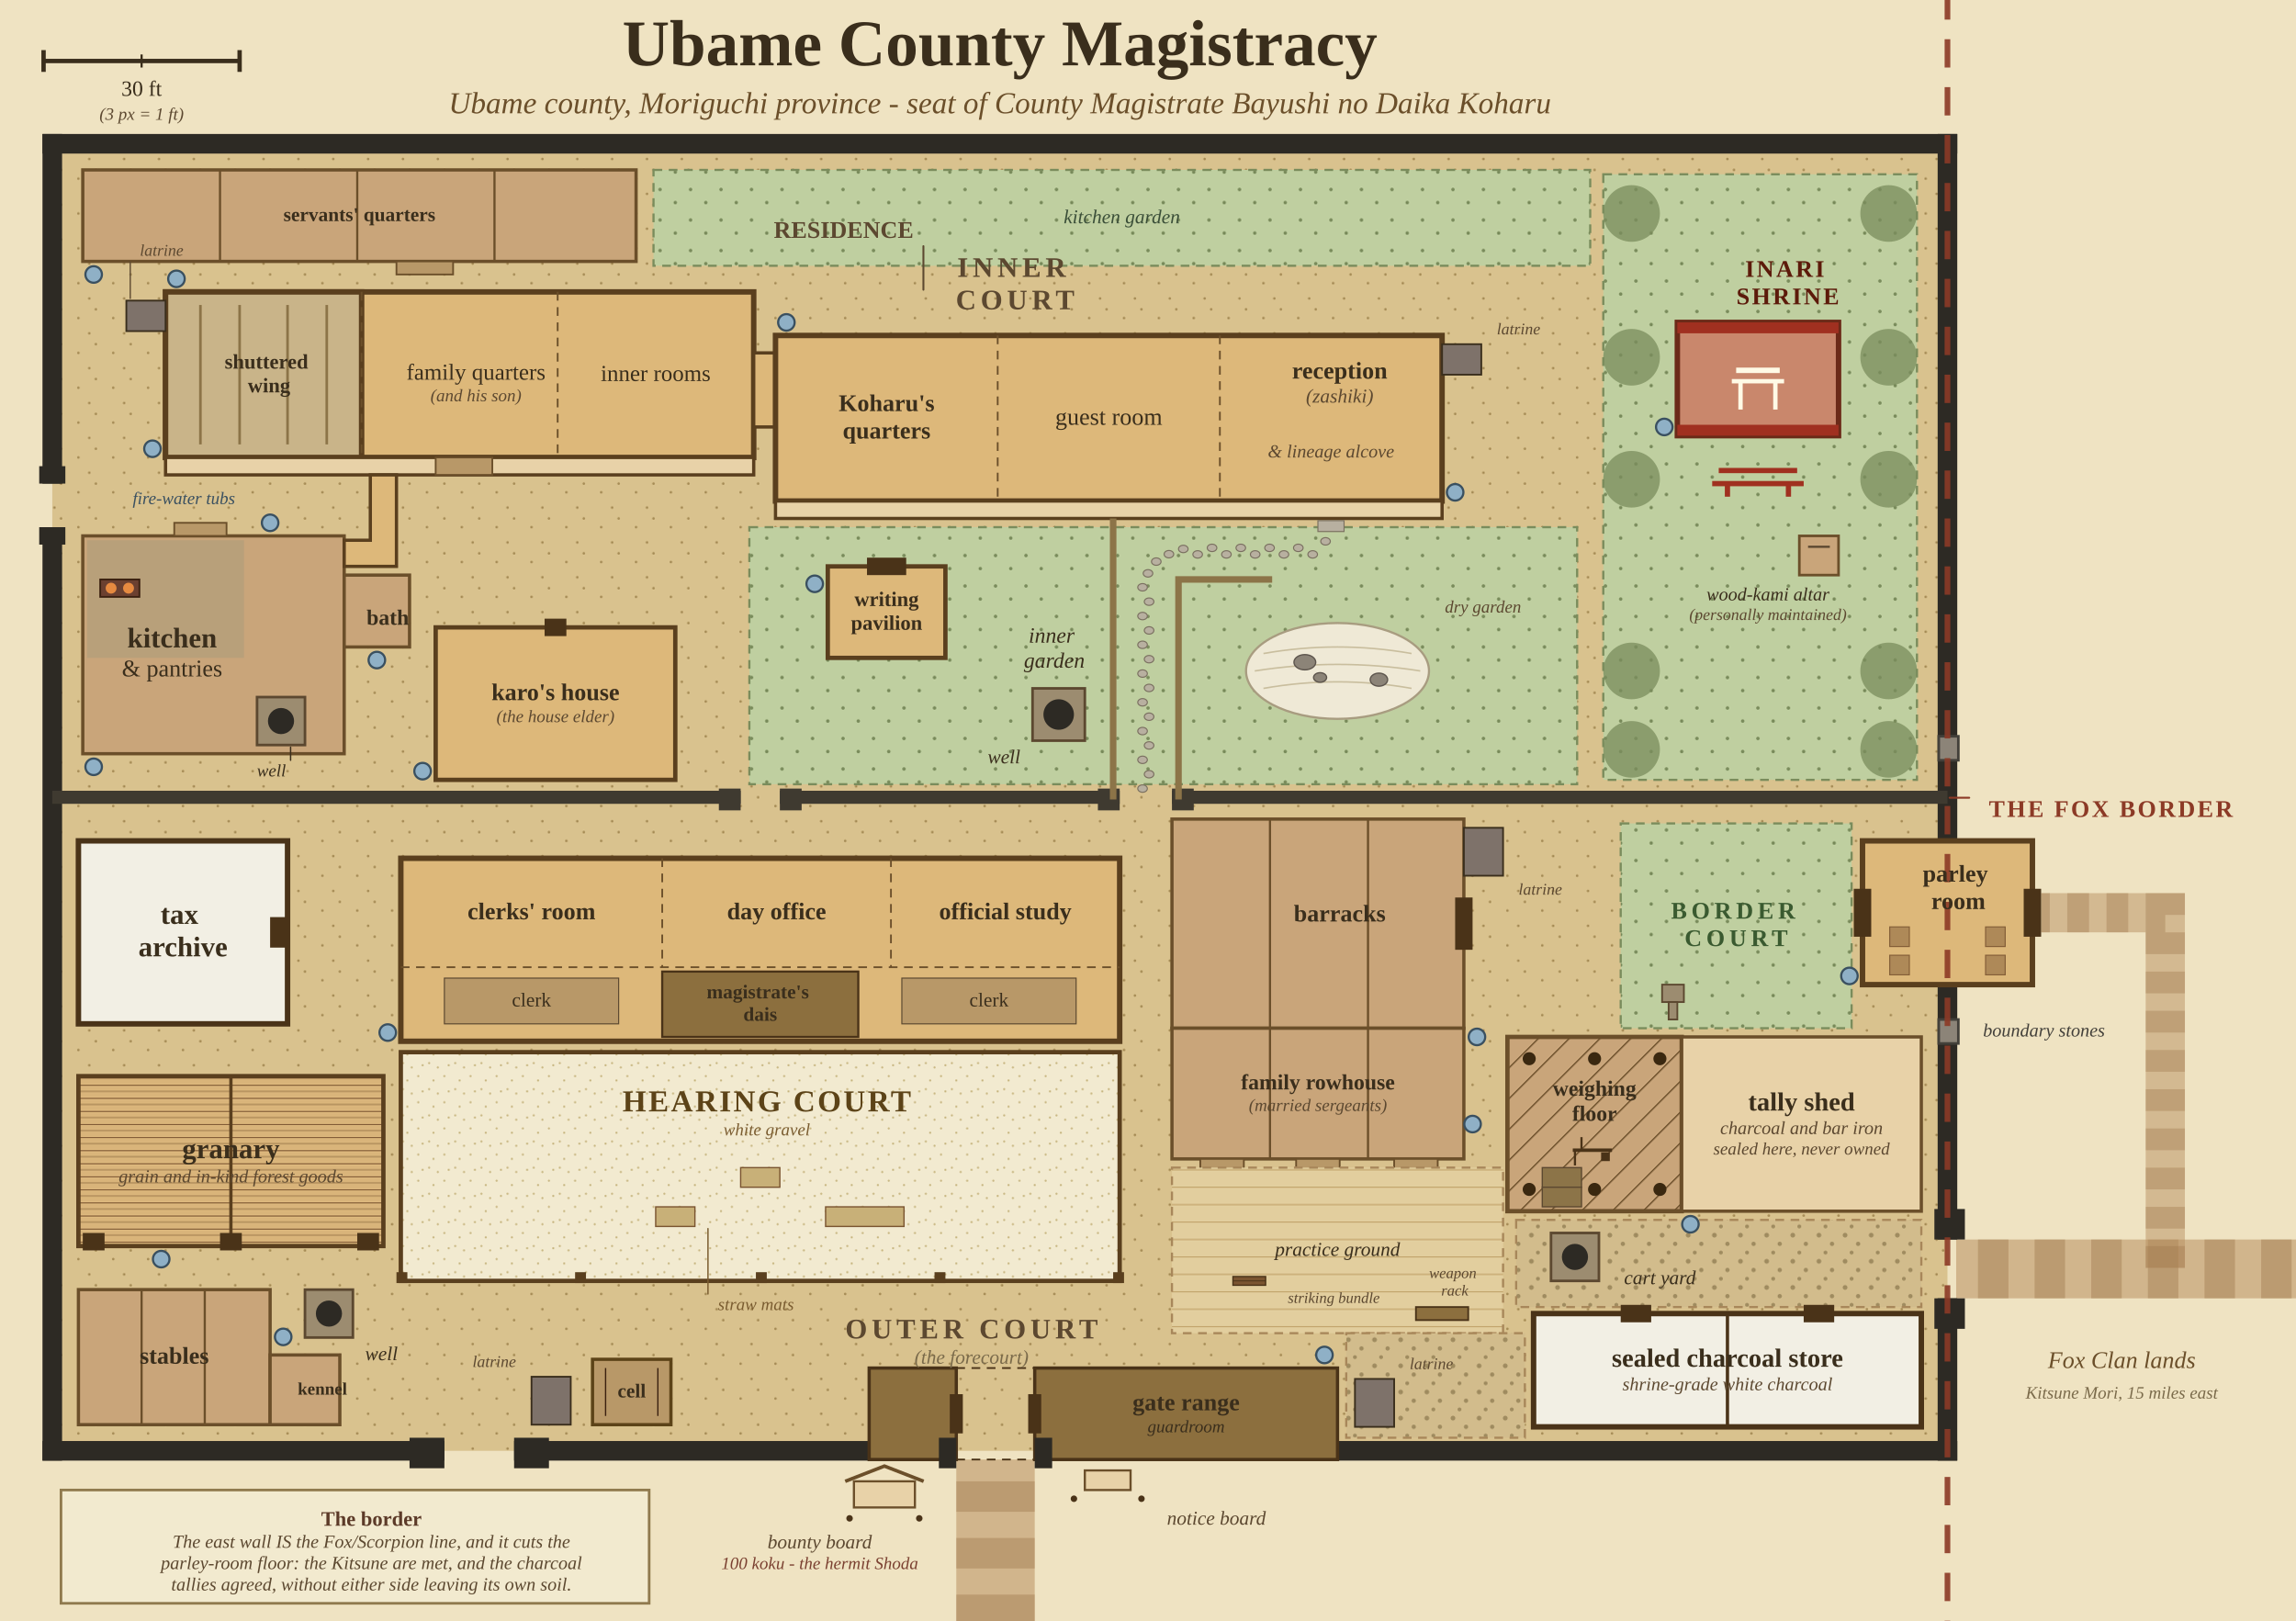
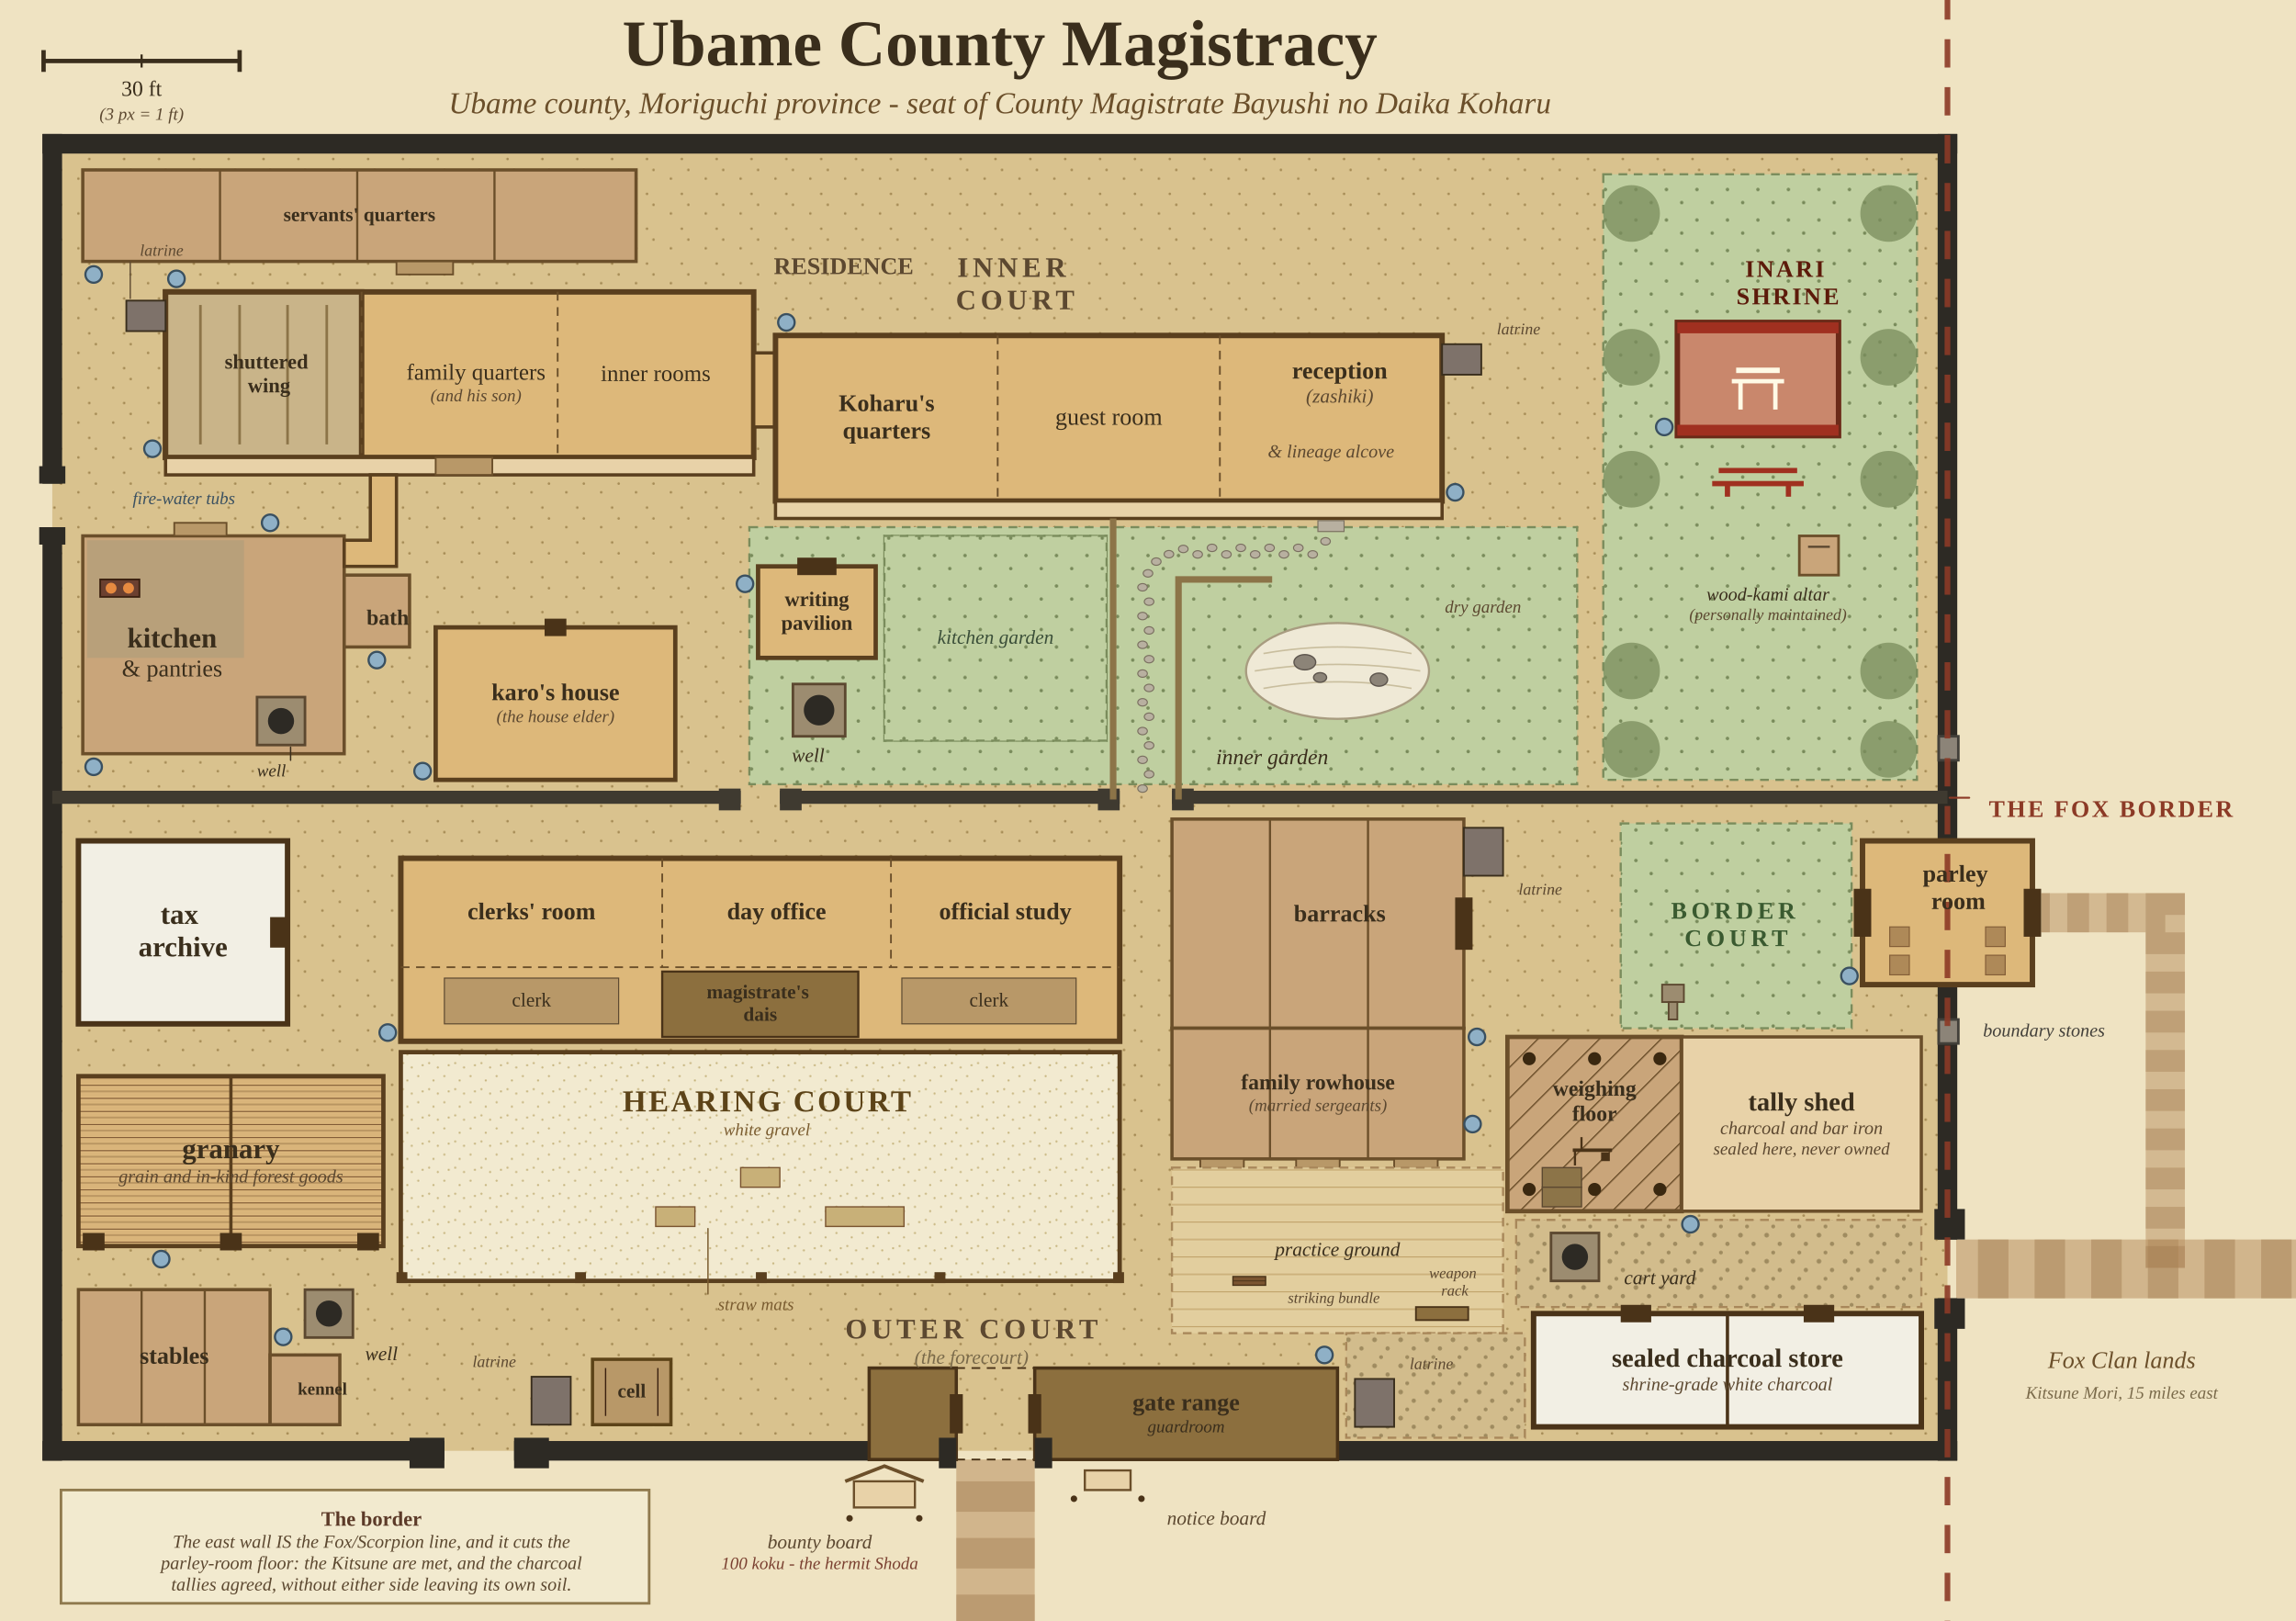
<svg xmlns="http://www.w3.org/2000/svg" viewBox="176 84 1054 744" font-family="Georgia, 'Times New Roman', serif">
  <defs>
    <pattern id="colonnade-hatch" patternUnits="userSpaceOnUse" width="10" height="10" patternTransform="rotate(45)">
      <rect width="10" height="10" fill="#C9A57A" />
      <line x1="0" y1="0" x2="0" y2="10" stroke="#6B4F2A" stroke-width="1.2" />
    </pattern>
    <pattern id="garden-stipple" patternUnits="userSpaceOnUse" width="14" height="14">
      <rect width="14" height="14" fill="#BFCFA0" />
      <circle cx="3" cy="3" r="0.8" fill="#7A8C5C" />
      <circle cx="10" cy="9" r="0.8" fill="#7A8C5C" />
    </pattern>
    <pattern id="court-earth" patternUnits="userSpaceOnUse" width="16" height="16">
      <rect width="16" height="16" fill="#D9C28E" />
      <circle cx="4" cy="6" r="0.6" fill="#A88E58" />
      <circle cx="12" cy="2" r="0.6" fill="#A88E58" />
      <circle cx="9" cy="13" r="0.6" fill="#A88E58" />
    </pattern>
    <pattern id="keiko-earth" patternUnits="userSpaceOnUse" width="16" height="16">
      <rect width="16" height="16" fill="#E2CE9E" />
      <line x1="0" y1="5" x2="16" y2="5" stroke="#C2A46C" stroke-width="0.5" />
      <line x1="0" y1="13" x2="16" y2="13" stroke="#C2A46C" stroke-width="0.5" />
    </pattern>
    <pattern id="oshirasu-sand" patternUnits="userSpaceOnUse" width="12" height="12">
      <rect width="12" height="12" fill="#F2EAD0" />
      <circle cx="3" cy="4" r="0.5" fill="#C9B884" />
      <circle cx="8" cy="2" r="0.5" fill="#C9B884" />
      <circle cx="10" cy="9" r="0.5" fill="#C9B884" />
      <circle cx="5" cy="10" r="0.5" fill="#C9B884" />
      <circle cx="1" cy="8" r="0.5" fill="#C9B884" />
    </pattern>
    <pattern id="granary-slats" patternUnits="userSpaceOnUse" width="14" height="6">
      <rect width="14" height="6" fill="#D9B47A" />
      <line x1="0" y1="0" x2="14" y2="0" stroke="#7A5430" stroke-width="0.8" />
      <line x1="0" y1="3" x2="14" y2="3" stroke="#A88454" stroke-width="0.5" />
    </pattern>
    <pattern id="cart-gravel" patternUnits="userSpaceOnUse" width="12" height="12">
      <rect width="12" height="12" fill="#D2BC8C" />
      <circle cx="3" cy="3" r="1.1" fill="#A08C60" />
      <circle cx="9" cy="7" r="1.0" fill="#A08C60" />
      <circle cx="6" cy="11" r="0.9" fill="#A08C60" />
    </pattern>
  </defs>
  <rect x="0" y="0" width="1300" height="900" fill="#EFE3C2" data-kind="-" />
  <g data-kind="road">
    <path d="M 633 830 L 633 754" stroke="#B89060" stroke-width="36" stroke-linecap="butt" opacity="0.55" />
    <path d="M 633 830 L 633 754" stroke="#9C7448" stroke-width="36" stroke-dasharray="14 12" fill="none" opacity="0.4" />
  </g>
  <g data-kind="road">
    <path d="M 1280 666.5 L 1074 666.5" stroke="#B89060" stroke-width="27" stroke-linecap="butt" opacity="0.55" />
    <path d="M 1280 666.5 L 1074 666.5" stroke="#9C7448" stroke-width="27" stroke-dasharray="14 12" fill="none" opacity="0.4" />
    <path d="M 1170 666 L 1170 503 L 1113 503" stroke="#B89060" stroke-width="18" fill="none" stroke-linecap="butt" opacity="0.5" />
    <path d="M 1170 666 L 1170 503 L 1113 503" stroke="#9C7448" stroke-width="18" stroke-dasharray="10 8" fill="none" opacity="0.35" />
  </g>
  <text x="635" y="114" text-anchor="middle" font-size="30" font-weight="bold" fill="#3A2E1C" data-kind="-">Ubame County Magistracy</text>
  <text x="635" y="136" text-anchor="middle" font-size="14" font-style="italic" fill="#6B4F2A" data-kind="-">Ubame county, Moriguchi province - seat of County Magistrate Bayushi no Daika Koharu</text>
  <g data-kind="-">
    <g stroke="#3A2E1C">
      <line x1="196" y1="112" x2="286" y2="112" stroke-width="2" />
      <line x1="196" y1="107" x2="196" y2="117" stroke-width="2" />
      <line x1="286" y1="107" x2="286" y2="117" stroke-width="2" />
      <line x1="241" y1="109" x2="241" y2="115" stroke-width="1" />
    </g>
    <text x="241" y="128" text-anchor="middle" font-size="10" fill="#3A2E1C">30 ft</text>
    <text x="241" y="139" text-anchor="middle" font-size="8" font-style="italic" fill="#5C4830">(3 px = 1 ft)</text>
  </g>
  <rect x="200" y="150" width="870" height="301" fill="url(#court-earth)" id="precinct" data-kind="inner court" />
  <rect x="200" y="450" width="870" height="300" fill="url(#court-earth)" id="precinct" data-kind="outer court" />
  <g stroke="#2D2A24" stroke-width="9" fill="none" stroke-linecap="square" data-kind="compound wall">
    <line x1="200" y1="150" x2="1070" y2="150" />
    <line x1="200" y1="150" x2="200" y2="301.5" />
    <line x1="200" y1="330.5" x2="200" y2="750" />
    <line x1="1070" y1="150" x2="1070" y2="465.5" />
    <line x1="1070" y1="540.5" x2="1070" y2="648.5" />
    <line x1="1070" y1="684.5" x2="1070" y2="750" />
    <line x1="200" y1="750" x2="375.5" y2="750" />
    <line x1="416.5" y1="750" x2="570.5" y2="750" />
    <line x1="794.5" y1="750" x2="1070" y2="750" />
  </g>
  <g fill="#2D2A24" data-kind="side gate">
    <rect x="364" y="744" width="16" height="14" />
    <rect x="412" y="744" width="16" height="14" />
    <rect x="194" y="298" width="12" height="8" />
    <rect x="194" y="326" width="12" height="8" />
    <rect x="1064" y="639" width="14" height="14" />
    <rect x="1064" y="680" width="14" height="14" />
  </g>
  <g stroke="#3F3A30" stroke-width="6" fill="none" data-kind="court divider">
    <line x1="200" y1="450" x2="516" y2="450" />
    <line x1="534" y1="450" x2="690" y2="450" />
    <line x1="714" y1="450" x2="1070" y2="450" />
  </g>
  <g fill="#3F3A30" data-kind="nakamon" data-part-of="court divider">
    <rect x="506" y="446" width="10" height="10" />
    <rect x="534" y="446" width="10" height="10" />
  </g>
  <g fill="#3F3A30" data-kind="nakamon" data-part-of="court divider">
    <rect x="680" y="446" width="10" height="10" />
    <rect x="714" y="446" width="10" height="10" />
  </g>
  <g data-kind="tax archive">
    <rect x="212" y="470" width="96" height="84" fill="#F2EFE4" stroke="#4A3318" stroke-width="2.5" />
    <rect x="300" y="505" width="8" height="14" fill="#4A3318" data-kind="door" />
    <text x="260.0" y="508.1" text-anchor="middle" font-size="13" font-weight="bold" fill="#3A2E1C">
      <tspan x="260.0" dy="0.0">tax</tspan>
      <tspan x="260.0" dy="14.9">archive</tspan>
    </text>
  </g>
  <g data-kind="granary">
    <rect x="212" y="578" width="140" height="78" fill="url(#granary-slats)" stroke="#5A3F1E" stroke-width="2" />
    <line x1="282" y1="578" x2="282" y2="656" stroke="#5A3F1E" stroke-width="1.5" />
    <g data-kind="granary stilts">
      <rect x="214" y="650" width="10" height="8" fill="#4A3318" />
      <rect x="277" y="650" width="10" height="8" fill="#4A3318" />
      <rect x="340" y="650" width="10" height="8" fill="#4A3318" />
    </g>
    <text x="282.0" y="615.7" text-anchor="middle" font-size="13" font-weight="bold" fill="#3A2E1C">granary</text>
    <text x="282.0" y="626.8" text-anchor="middle" font-size="8.5" font-style="italic" fill="#5C4830">grain and in-kind forest goods</text>
  </g>
  <g data-kind="stables">
    <rect x="212" y="676" width="88" height="62" fill="#C9A57A" stroke="#6B4F2A" stroke-width="1.5" />
    <line x1="241" y1="676" x2="241" y2="738" stroke="#6B4F2A" stroke-width="1" />
    <line x1="270" y1="676" x2="270" y2="738" stroke="#6B4F2A" stroke-width="1" />
    <text x="256.0" y="710.0" text-anchor="middle" font-size="11" font-weight="bold" fill="#3A2E1C">stables</text>
  </g>
  <g data-kind="kennel">
    <rect x="300" y="706" width="32" height="32" fill="#C9A57A" stroke="#6B4F2A" stroke-width="1.5" />
    <text x="324.0" y="724.2" text-anchor="middle" font-size="8" font-weight="bold" fill="#3A2E1C">kennel</text>
  </g>
  <g data-kind="latrine">
    <rect x="420" y="716" width="18" height="22" fill="#7E726A" stroke="#3A2E1C" stroke-width="0.8" />
    <text x="402.9" y="711.5" text-anchor="middle" font-size="7.5" font-style="italic" fill="#5C4830">latrine</text>
  </g>
  <g data-kind="well">
    <rect x="316" y="676" width="22" height="22" fill="#9C8C70" stroke="#5C4830" stroke-width="1.2" />
    <circle cx="327" cy="687" r="6" fill="#2D2A24" />
    <text x="351.1" y="708.4" text-anchor="middle" font-size="9" font-style="italic" fill="#3A2E1C">well</text>
  </g>
  <g data-kind="office hall">
    <rect x="360" y="478" width="330" height="84" fill="#DDB87A" />
    <rect x="360" y="478" width="120" height="50" fill="#DDB87A" data-kind="clerks' room" />
    <rect x="480" y="478" width="105" height="50" fill="#DDB87A" data-kind="day office" />
    <rect x="585" y="478" width="105" height="50" fill="#DDB87A" data-kind="official study" />
    <rect x="360" y="478" width="330" height="84" fill="none" stroke="#5A3F1E" stroke-width="2.5" />
    <line x1="360" y1="528" x2="690" y2="528" stroke="#6B4F2A" stroke-width="0.8" stroke-dasharray="4 3" />
    <line x1="480" y1="478" x2="480" y2="528" stroke="#6B4F2A" stroke-width="0.8" stroke-dasharray="4 3" />
    <line x1="585" y1="478" x2="585" y2="528" stroke="#6B4F2A" stroke-width="0.8" stroke-dasharray="4 3" />
    <text x="420.0" y="506.0" text-anchor="middle" font-size="11" font-weight="bold" fill="#3A2E1C" data-kind="clerks' room">clerks' room</text>
    <text x="532.5" y="506.0" text-anchor="middle" font-size="11" font-weight="bold" fill="#3A2E1C" data-kind="day office">day office</text>
    <text x="637.5" y="506.0" text-anchor="middle" font-size="11" font-weight="bold" fill="#3A2E1C" data-kind="official study">official study</text>
    <rect x="480" y="530" width="90" height="30" fill="#8C6F3E" stroke="#4A3318" stroke-width="1" data-kind="magistrate's dais" />
    <text x="525.0" y="542.3" text-anchor="middle" font-size="9" font-weight="bold" fill="#3A2E1C" data-kind="magistrate's dais">
      <tspan x="525.0" dy="0.0">magistrate's</tspan>
      <tspan x="525.0" dy="10.3">dais</tspan>
    </text>
    <g data-kind="clerks' seats">
      <rect x="380" y="533" width="80" height="21" fill="#B89868" stroke="#5C4830" stroke-width="0.5" />
      <text x="420.0" y="546.0" text-anchor="middle" font-size="9" fill="#3A2E1C">clerk</text>
      <rect x="590" y="533" width="80" height="21" fill="#B89868" stroke="#5C4830" stroke-width="0.5" />
      <text x="630.0" y="546.0" text-anchor="middle" font-size="9" fill="#3A2E1C">clerk</text>
    </g>
  </g>
  <g data-kind="hearing court">
    <rect x="360" y="567" width="330" height="105" fill="url(#oshirasu-sand)" stroke="#5A3F1E" stroke-width="2" />
    <g fill="#5A3F1E">
      <rect x="358" y="668" width="5" height="5" />
      <rect x="440" y="668" width="5" height="5" />
      <rect x="523" y="668" width="5" height="5" />
      <rect x="605" y="668" width="5" height="5" />
      <rect x="687" y="668" width="5" height="5" />
    </g>
    <text x="528.0" y="594.2" text-anchor="middle" font-size="14" font-weight="bold" letter-spacing="1" fill="#5C4318">HEARING COURT</text>
    <text x="528.0" y="605.2" text-anchor="middle" font-size="8" font-style="italic" fill="#7A5C30">white gravel</text>
    <g data-kind="kneeling positions">
      <g fill="#C8B078" stroke="#7A5430" stroke-width="0.6">
        <rect x="516" y="620" width="18" height="9" />
        <rect x="477" y="638" width="18" height="9" />
        <rect x="555" y="638" width="36" height="9" />
      </g>
      <text x="523.0" y="685.4" text-anchor="middle" font-size="8" font-style="italic" fill="#7A5C30">straw mats</text>
      <line x1="501.0" y1="678.0" x2="501.0" y2="648.0" stroke="#7A5C30" stroke-width="0.64" stroke-linecap="round" data-leader="1" />
    </g>
  </g>
  <g data-kind="cell">
    <rect x="448" y="708" width="36" height="30" fill="#B89868" stroke="#5C4318" stroke-width="1.5" />
    <line x1="454" y1="712" x2="454" y2="734" stroke="#3A2010" stroke-width="0.6" />
    <line x1="478" y1="712" x2="478" y2="734" stroke="#3A2010" stroke-width="0.6" />
    <text x="466.0" y="725.5" text-anchor="middle" font-size="9" font-weight="bold" fill="#3A2E1C">cell</text>
  </g>
  <g data-kind="gatehouse">
    <rect x="575" y="712" width="40" height="42" fill="#8C6F3E" stroke="#4A3318" stroke-width="1.5" />
    <rect x="651" y="712" width="139" height="42" fill="#8C6F3E" stroke="#4A3318" stroke-width="1.5" />
    <line x1="615" y1="712" x2="651" y2="712" stroke="#4A3318" stroke-width="0.8" stroke-dasharray="4 3" />
    <line x1="615" y1="754" x2="651" y2="754" stroke="#4A3318" stroke-width="0.8" stroke-dasharray="4 3" />
    <rect x="648" y="724" width="6" height="18" fill="#4A3318" data-kind="door" />
    <rect x="612" y="724" width="6" height="18" fill="#4A3318" data-kind="door" />
    <text x="720.5" y="731.4" text-anchor="middle" font-size="11" font-weight="bold" fill="#3A2E1C">gate range</text>
    <text x="720.5" y="741.5" text-anchor="middle" font-size="8" font-style="italic" fill="#3A2E1C">guardroom</text>
  </g>
  <g fill="#2D2A24" data-kind="main gate">
    <rect x="607" y="744" width="8" height="14" />
    <rect x="651" y="744" width="8" height="14" />
  </g>
  <g data-kind="barracks">
    <rect x="714" y="460" width="134" height="96" fill="#C9A57A" stroke="#6B4F2A" stroke-width="1.5" />
    <line x1="759" y1="460" x2="759" y2="556" stroke="#6B4F2A" stroke-width="1" />
    <line x1="804" y1="460" x2="804" y2="556" stroke="#6B4F2A" stroke-width="1" />
    <rect x="844" y="496" width="8" height="24" fill="#4A3318" data-kind="door" />
    <text x="791.0" y="507.0" text-anchor="middle" font-size="11" font-weight="bold" fill="#3A2E1C">barracks</text>
  </g>
  <g data-kind="retainers' quarters">
    <rect x="714" y="556" width="134" height="60" fill="#C9A57A" stroke="#6B4F2A" stroke-width="1.5" />
    <line x1="759" y1="556" x2="759" y2="616" stroke="#6B4F2A" stroke-width="1" />
    <line x1="804" y1="556" x2="804" y2="616" stroke="#6B4F2A" stroke-width="1" />
    <rect x="727" y="616" width="20" height="6" fill="#B89868" stroke="#6B4F2A" stroke-width="0.8" data-kind="door" />
    <rect x="771" y="616" width="20" height="6" fill="#B89868" stroke="#6B4F2A" stroke-width="0.8" data-kind="door" />
    <rect x="816" y="616" width="20" height="6" fill="#B89868" stroke="#6B4F2A" stroke-width="0.8" data-kind="door" />
    <text x="781.0" y="584.1" text-anchor="middle" font-size="10" font-weight="bold" fill="#3A2E1C">family rowhouse</text>
    <text x="781.0" y="594.0" text-anchor="middle" font-size="8" font-style="italic" fill="#5C4830">(married sergeants)</text>
  </g>
  <g data-kind="latrine">
    <rect x="848" y="464" width="18" height="22" fill="#7E726A" stroke="#3A2E1C" stroke-width="0.8" />
    <text x="883.1" y="494.7" text-anchor="middle" font-size="7.5" font-style="italic" fill="#5C4830">latrine</text>
  </g>
  <g data-kind="practice ground">
    <rect x="714" y="620" width="152" height="76" fill="url(#keiko-earth)" stroke="#A8875A" stroke-width="1" stroke-dasharray="4 3" />
    <text x="790.0" y="660.5" text-anchor="middle" font-size="9" font-style="italic" fill="#3A2E1C">practice ground</text>
    <g data-kind="striking posts">
      <rect x="742" y="670" width="15" height="4" fill="#7A5430" stroke="#4A3318" stroke-width="0.6" />
      <line x1="742" y1="672" x2="757" y2="672" stroke="#4A3318" stroke-width="0.4" />
      <text x="788.3" y="682.1" text-anchor="middle" font-size="7" font-style="italic" fill="#5C4830">striking bundle</text>
    </g>
    <g data-kind="weapon rack">
      <rect x="826" y="684" width="24" height="6" fill="#8C6F3E" stroke="#4A3318" stroke-width="0.8" />
      <text x="843.8" y="670.7" text-anchor="middle" font-size="7" font-style="italic" fill="#5C4830">
        <tspan x="843.8" dy="0.0">weapon</tspan>
        <tspan x="843.8" dy="8.0">rack</tspan>
      </text>
    </g>
  </g>
  <g data-kind="border court">
    <rect x="920" y="462" width="106" height="94" fill="url(#garden-stipple)" stroke="#7A8C5C" stroke-width="1" stroke-dasharray="4 3" />
    <g transform="translate(944, 540)" data-kind="stone lantern">
      <rect x="-5" y="-4" width="10" height="8" fill="#9C8C70" stroke="#5C4830" stroke-width="0.8" />
      <rect x="-2" y="4" width="4" height="8" fill="#9C8C70" stroke="#5C4830" stroke-width="0.8" />
    </g>
  </g>
  <g data-kind="weighing floor">
    <rect x="868" y="560" width="80" height="80" fill="url(#colonnade-hatch)" stroke="#6B4F2A" stroke-width="2" />
    <circle cx="878" cy="570" r="3" fill="#3A2810" />
    <circle cx="938" cy="570" r="3" fill="#3A2810" />
    <circle cx="878" cy="630" r="3" fill="#3A2810" />
    <circle cx="938" cy="630" r="3" fill="#3A2810" />
    <circle cx="908" cy="570" r="3" fill="#3A2810" />
    <circle cx="908" cy="630" r="3" fill="#3A2810" />
    <g data-kind="steelyard">
      <line x1="898" y1="612" x2="916" y2="612" stroke="#4A3318" stroke-width="1.6" />
      <line x1="902" y1="606" x2="902" y2="612" stroke="#4A3318" stroke-width="1" />
      <line x1="899" y1="612" x2="899" y2="619" stroke="#4A3318" stroke-width="1" />
      <rect x="911" y="613" width="4" height="4" fill="#4A3318" />
    </g>
    <g data-kind="charcoal bales">
      <rect x="884" y="620" width="18" height="9" fill="#8C7448" stroke="#5C4830" stroke-width="0.6" />
      <rect x="884" y="629" width="18" height="9" fill="#8C7448" stroke="#5C4830" stroke-width="0.6" />
    </g>
    <text x="908.0" y="587.0" text-anchor="middle" font-size="10" font-weight="bold" fill="#3A2E1C">weighing</text>
    <text x="908.0" y="598.5" text-anchor="middle" font-size="10" font-weight="bold" fill="#3A2E1C">floor</text>
  </g>
  <g data-kind="tally office">
    <rect x="948" y="560" width="110" height="80" fill="#E8D2A8" stroke="#6B4F2A" stroke-width="1.5" />
    <text x="1003.0" y="593.8" text-anchor="middle" font-size="12" font-weight="bold" fill="#3A2E1C">tally shed</text>
    <text x="1003.0" y="604.6" text-anchor="middle" font-size="8.5" font-style="italic" fill="#5C4830">charcoal and bar iron</text>
    <text x="1003.0" y="614.0" text-anchor="middle" font-size="8" font-style="italic" fill="#5C4830">sealed here, never owned</text>
  </g>
  <g data-kind="cart yard">
    <rect x="872" y="644" width="186" height="40" fill="url(#cart-gravel)" stroke="#A8875A" stroke-width="1" stroke-dasharray="4 3" />
    <rect x="794" y="696" width="82" height="48" fill="url(#cart-gravel)" stroke="#A8875A" stroke-width="1" stroke-dasharray="4 3" />
    <text x="938.0" y="673.5" text-anchor="middle" font-size="9" font-style="italic" fill="#3A2E1C">cart yard</text>
  </g>
  <g data-kind="latrine">
    <rect x="798" y="717" width="18" height="22" fill="#7E726A" stroke="#3A2E1C" stroke-width="0.8" />
    <text x="833.1" y="712.5" text-anchor="middle" font-size="7.5" font-style="italic" fill="#5C4830">latrine</text>
  </g>
  <g data-kind="well">
    <rect x="888" y="650" width="22" height="22" fill="#9C8C70" stroke="#5C4830" stroke-width="1.2" />
    <circle cx="899" cy="661" r="6" fill="#2D2A24" />
  </g>
  <g data-kind="charcoal store">
    <rect x="880" y="687" width="178" height="52" fill="#F2EFE4" stroke="#4A3318" stroke-width="2.5" />
    <line x1="969" y1="687" x2="969" y2="739" stroke="#4A3318" stroke-width="1.5" />
    <rect x="920" y="683" width="14" height="8" fill="#4A3318" data-kind="door" />
    <rect x="1004" y="683" width="14" height="8" fill="#4A3318" data-kind="door" />
    <text x="969.0" y="711.4" text-anchor="middle" font-size="12" font-weight="bold" fill="#3A2E1C">sealed charcoal store</text>
    <text x="969.0" y="722.2" text-anchor="middle" font-size="8.5" font-style="italic" fill="#5C4830">shrine-grade white charcoal</text>
  </g>
  <g data-kind="servants' quarters">
    <rect x="214" y="162" width="254" height="42" fill="#C9A57A" stroke="#6B4F2A" stroke-width="1.5" />
    <line x1="277" y1="162" x2="277" y2="204" stroke="#6B4F2A" stroke-width="1" />
    <line x1="340" y1="162" x2="340" y2="204" stroke="#6B4F2A" stroke-width="1" />
    <line x1="403" y1="162" x2="403" y2="204" stroke="#6B4F2A" stroke-width="1" />
    <rect x="358" y="204" width="26" height="6" fill="#B89868" stroke="#6B4F2A" stroke-width="0.8" data-kind="door" />
    <text x="341.0" y="185.5" text-anchor="middle" font-size="9" font-weight="bold" fill="#3A2E1C">servants' quarters</text>
  </g>
-   <g data-kind="vegetable garden">
-     <rect x="476" y="162" width="430" height="44" fill="url(#garden-stipple)" stroke="#7A8C5C" stroke-width="1" stroke-dasharray="4 3" />
-     <text x="691.0" y="186.5" text-anchor="middle" font-size="9" font-style="italic" fill="#3A4E38">kitchen garden</text>
-   </g>
  <rect x="912" y="164" width="144" height="278" fill="url(#garden-stipple)" stroke="#7A8C5C" stroke-width="1" stroke-dasharray="4 3" data-kind="shrine grove" />
  <g fill="#7A8C5C" opacity="0.75" data-kind="shrine grove">
    <circle cx="925" cy="182" r="13" />
    <circle cx="1043" cy="182" r="13" />
    <circle cx="925" cy="248" r="13" />
    <circle cx="1043" cy="248" r="13" />
    <circle cx="925" cy="304" r="13" />
    <circle cx="1043" cy="304" r="13" />
    <circle cx="925" cy="392" r="13" />
    <circle cx="1043" cy="392" r="13" />
    <circle cx="925" cy="428" r="13" />
    <circle cx="1043" cy="428" r="13" />
  </g>
  <g data-kind="compound shrine">
    <rect x="946" y="232" width="74" height="52" fill="#C9876C" stroke="#6B2A18" stroke-width="2.5" />
    <rect x="946" y="232" width="74" height="5" fill="#A03020" />
    <rect x="946" y="279" width="74" height="5" fill="#A03020" />
    <g transform="translate(983, 254)">
      <line x1="-10" y1="0" x2="10" y2="0" stroke="#FFFAE6" stroke-width="2.5" />
      <line x1="-12" y1="5" x2="12" y2="5" stroke="#FFFAE6" stroke-width="2" />
      <line x1="-8" y1="5" x2="-8" y2="18" stroke="#FFFAE6" stroke-width="2" />
      <line x1="8" y1="5" x2="8" y2="18" stroke="#FFFAE6" stroke-width="2" />
    </g>
  </g>
  <text x="996.7" y="211.1" text-anchor="middle" font-size="11" font-weight="bold" letter-spacing="1" fill="#5C1A0A" data-kind="compound shrine">
    <tspan x="996.7" dy="0.0">INARI</tspan>
    <tspan x="996.7" dy="12.6">SHRINE</tspan>
  </text>
  <g stroke="#A03020" stroke-width="2.4" fill="none" data-kind="torii" data-part-of="compound shrine">
    <line x1="965" y1="300" x2="1001" y2="300" />
    <line x1="962" y1="306" x2="1004" y2="306" />
    <line x1="969" y1="306" x2="969" y2="312" />
    <line x1="997" y1="306" x2="997" y2="312" />
  </g>
  <g data-kind="wood-kami altar">
    <rect x="1002" y="330" width="18" height="18" fill="#C9A57A" stroke="#6B4F2A" stroke-width="1.2" />
    <line x1="1006" y1="335" x2="1016" y2="335" stroke="#5C4830" stroke-width="1" />
    <text x="987.6" y="359.6" text-anchor="middle" font-size="8.5" font-style="italic" fill="#3A2E1C">wood-kami altar</text>
    <text x="987.6" y="368.6" text-anchor="middle" font-size="7.5" font-style="italic" fill="#5C4830">(personally maintained)</text>
  </g>
  <g data-kind="residence">
    <rect x="252" y="218" width="270" height="76" fill="#DDB87A" />
    <rect x="342" y="218" width="90" height="76" fill="#DDB87A" data-kind="family quarters" />
    <rect x="432" y="218" width="90" height="76" fill="#DDB87A" data-kind="inner rooms" />
    <rect x="252" y="218" width="270" height="76" fill="none" stroke="#5A3F1E" stroke-width="2.5" />
    <rect x="252" y="218" width="90" height="76" fill="#C9B489" stroke="#5A3F1E" stroke-width="2.5" data-kind="shuttered wing" />
    <rect x="252" y="294" width="270" height="8" fill="#E8D2A8" stroke="#5A3F1E" stroke-width="1.5" data-kind="engawa" />
    <line x1="342" y1="218" x2="342" y2="294" stroke="#6B4F2A" stroke-width="0.8" stroke-dasharray="4 3" />
    <line x1="432" y1="218" x2="432" y2="294" stroke="#6B4F2A" stroke-width="0.8" stroke-dasharray="4 3" />
    <g data-kind="shuttered wing">
      <g stroke="#8C7448" stroke-width="1.2" data-texture="1">
        <line x1="268" y1="224" x2="268" y2="288" />
        <line x1="286" y1="224" x2="286" y2="288" />
        <line x1="308" y1="224" x2="308" y2="288" />
        <line x1="326" y1="224" x2="326" y2="288" />
      </g>
    </g>
    <rect x="376" y="294" width="26" height="8" fill="#B89868" stroke="#6B4F2A" stroke-width="0.8" data-kind="door" />
    <g data-kind="shuttered wing">
      <text x="299.5" y="253.2" text-anchor="middle" font-size="9.5" font-weight="bold" fill="#3A2E1C">
        <tspan x="299.5" dy="0.0">shuttered</tspan>
        <tspan x="299.5" dy="10.9">wing</tspan>
      </text>
    </g>
    <g data-kind="family quarters">
      <text x="394.5" y="258.3" text-anchor="middle" font-size="10.5" fill="#3A2E1C">family quarters</text>
      <text x="394.5" y="268.2" text-anchor="middle" font-size="8" font-style="italic" fill="#5C4830">(and his son)</text>
    </g>
    <text x="477.0" y="258.9" text-anchor="middle" font-size="10.5" fill="#3A2E1C" data-kind="inner rooms">inner rooms</text>
    <rect x="522" y="246" width="10" height="34" fill="#DDB87A" stroke="#5A3F1E" stroke-width="1.5" data-kind="residence corridor" />
    <rect x="532" y="238" width="306" height="76" fill="#DDB87A" />
    <rect x="532" y="238" width="102" height="76" fill="#DDB87A" data-kind="lord's quarters" />
    <rect x="634" y="238" width="102" height="76" fill="#DDB87A" data-kind="guest quarters" />
    <rect x="736" y="238" width="102" height="76" fill="#DDB87A" data-kind="reception room" />
    <rect x="532" y="238" width="306" height="76" fill="none" stroke="#5A3F1E" stroke-width="2.5" />
    <rect x="532" y="314" width="306" height="8" fill="#E8D2A8" stroke="#5A3F1E" stroke-width="1.5" data-kind="engawa" />
    <line x1="634" y1="238" x2="634" y2="314" stroke="#6B4F2A" stroke-width="0.8" stroke-dasharray="4 3" />
    <line x1="736" y1="238" x2="736" y2="314" stroke="#6B4F2A" stroke-width="0.8" stroke-dasharray="4 3" />
    <g data-kind="lord's quarters">
      <text x="583.0" y="272.7" text-anchor="middle" font-size="11" font-weight="bold" fill="#3A2E1C">Koharu's</text>
      <text x="583.0" y="285.3" text-anchor="middle" font-size="11" font-weight="bold" fill="#3A2E1C">quarters</text>
    </g>
    <text x="685.0" y="279.0" text-anchor="middle" font-size="11" fill="#3A2E1C" data-kind="guest quarters">guest room</text>
    <g data-kind="reception room">
      <text x="791.0" y="257.8" text-anchor="middle" font-size="11" font-weight="bold" fill="#3A2E1C">reception</text>
      <text x="791.0" y="268.8" text-anchor="middle" font-size="9" font-style="italic" fill="#5C4830">(zashiki)</text>
    </g>
    <text x="787" y="294" text-anchor="middle" font-size="8.5" font-style="italic" fill="#5C4830" data-kind="ancestral alcove">&amp; lineage alcove</text>
  </g>
  <g data-kind="latrine" data-part-of="residence">
    <rect x="838" y="242" width="18" height="14" fill="#7E726A" stroke="#3A2E1C" stroke-width="0.8" />
    <text x="873.1" y="237.5" text-anchor="middle" font-size="7.5" font-style="italic" fill="#5C4830">latrine</text>
    <rect x="234" y="222" width="18" height="14" fill="#7E726A" stroke="#3A2E1C" stroke-width="0.8" />
    <text x="250.2" y="201.4" text-anchor="middle" font-size="7.5" font-style="italic" fill="#5C4830">latrine</text>
    <line x1="235.8" y1="204.2" x2="235.8" y2="221.0" stroke="#5C4830" stroke-width="0.60" stroke-linecap="round" data-leader="1" />
  </g>
  <g data-kind="kitchen">
    <rect x="214" y="330" width="120" height="100" fill="#C9A57A" stroke="#6B4F2A" stroke-width="1.5" />
    <rect x="216" y="332" width="72" height="54" fill="#B8A07A" />
    <rect x="256" y="324" width="24" height="6" fill="#B89868" stroke="#6B4F2A" stroke-width="0.8" data-kind="door" />
    <g data-kind="hearth">
      <path d="M 222 350 h 18 v 8 h -18 z" fill="#6B4030" stroke="#3A2010" stroke-width="0.8" />
      <circle cx="227" cy="354" r="2.5" fill="#E68A40" />
      <circle cx="235" cy="354" r="2.5" fill="#E68A40" />
    </g>
    <text x="255.0" y="381.2" text-anchor="middle" font-size="13" font-weight="bold" fill="#3A2E1C">kitchen</text>
    <text x="255.0" y="394.5" text-anchor="middle" font-size="11" fill="#3A2E1C">&amp; pantries</text>
    <rect x="294" y="404" width="22" height="22" fill="#9C8C70" stroke="#5C4830" stroke-width="1.2" data-kind="well" />
    <circle cx="305" cy="415" r="6" fill="#2D2A24" data-kind="well" />
    <text x="300.6" y="440.4" text-anchor="middle" font-size="8" font-style="italic" fill="#3A2E1C" data-kind="well">well</text>
    <line x1="309.4" y1="433.0" x2="309.4" y2="427.0" stroke="#3A2E1C" stroke-width="0.64" stroke-linecap="round" data-kind="well" data-leader="1" />
  </g>
  <path d="M 334 332 H 346 V 302 H 358 V 344 H 334 Z" fill="#DDB87A" stroke="#5A3F1E" stroke-width="1.5" data-kind="residence corridor" data-part-of="residence" />
  <g data-kind="bath">
    <rect x="334" y="348" width="30" height="33" fill="#C9A57A" stroke="#6B4F2A" stroke-width="1.5" />
    <text x="354.0" y="370.8" text-anchor="middle" font-size="10" font-weight="bold" fill="#3A2E1C">bath</text>
  </g>
  <g data-kind="karo's house">
    <rect x="376" y="372" width="110" height="70" fill="#DDB87A" stroke="#5A3F1E" stroke-width="2" />
    <rect x="426" y="368" width="10" height="8" fill="#4A3318" data-kind="door" />
    <text x="431.0" y="405.4" text-anchor="middle" font-size="11" font-weight="bold" fill="#3A2E1C">karo's house</text>
    <text x="431.0" y="415.5" text-anchor="middle" font-size="8" font-style="italic" fill="#5C4830">(the house elder)</text>
  </g>
  <g data-kind="garden">
-     <rect x="520" y="326" width="380" height="118" fill="url(#garden-stipple)" stroke="#7A8C5C" stroke-width="1" stroke-dasharray="4 3" />
+     <path d="M 520 326 H 900 V 444 H 520 Z M 582 330 V 424 H 684 V 330 Z" fill-rule="evenodd" fill="url(#garden-stipple)" stroke="#7A8C5C" stroke-width="1" stroke-dasharray="4 3" />
    <g data-kind="garden pond">
      <ellipse cx="790" cy="392" rx="42" ry="22" fill="#EFE9D6" stroke="#A89C80" stroke-width="1" />
      <g stroke="#C9BE9E" stroke-width="0.7" fill="none">
        <path d="M 756 384 q 34 -6 68 0" />
        <path d="M 752 392 q 38 -6 76 0" />
        <path d="M 756 400 q 34 -6 68 0" />
      </g>
      <g fill="#8C8478" stroke="#5C544C" stroke-width="0.6">
        <ellipse cx="775" cy="388" rx="5" ry="3.5" />
        <ellipse cx="782" cy="395" rx="3" ry="2.2" />
        <ellipse cx="809" cy="396" rx="4" ry="3" />
      </g>
      <text x="856.8" y="365.2" text-anchor="middle" font-size="8" font-style="italic" fill="#5C4830">dry garden</text>
    </g>
    <g fill="#B8B0A0" stroke="#7A7060" stroke-width="0.5">
      <ellipse cx="700.5" cy="446.0" rx="2.2" ry="1.7" />
      <ellipse cx="703.5" cy="439.4" rx="2.2" ry="1.7" />
      <ellipse cx="700.5" cy="432.8" rx="2.2" ry="1.7" />
      <ellipse cx="703.5" cy="426.2" rx="2.2" ry="1.7" />
      <ellipse cx="700.5" cy="419.6" rx="2.2" ry="1.7" />
      <ellipse cx="703.5" cy="413.0" rx="2.2" ry="1.7" />
      <ellipse cx="700.5" cy="406.4" rx="2.2" ry="1.7" />
      <ellipse cx="703.5" cy="399.8" rx="2.2" ry="1.7" />
      <ellipse cx="700.5" cy="393.2" rx="2.2" ry="1.7" />
      <ellipse cx="703.5" cy="386.6" rx="2.2" ry="1.7" />
      <ellipse cx="700.5" cy="380.0" rx="2.2" ry="1.7" />
      <ellipse cx="703.5" cy="373.4" rx="2.2" ry="1.7" />
      <ellipse cx="700.5" cy="366.8" rx="2.2" ry="1.7" />
      <ellipse cx="703.5" cy="360.2" rx="2.2" ry="1.7" />
      <ellipse cx="700.5" cy="353.6" rx="2.2" ry="1.7" />
      <ellipse cx="703.0" cy="347.2" rx="2.2" ry="1.7" />
      <ellipse cx="706.8" cy="341.8" rx="2.2" ry="1.7" />
      <ellipse cx="712.6" cy="338.4" rx="2.2" ry="1.7" />
      <ellipse cx="719.2" cy="336.0" rx="2.2" ry="1.7" />
      <ellipse cx="725.8" cy="338.5" rx="2.2" ry="1.7" />
      <ellipse cx="732.4" cy="335.5" rx="2.2" ry="1.7" />
      <ellipse cx="739.0" cy="338.5" rx="2.2" ry="1.7" />
      <ellipse cx="745.6" cy="335.5" rx="2.2" ry="1.7" />
      <ellipse cx="752.2" cy="338.5" rx="2.2" ry="1.7" />
      <ellipse cx="758.8" cy="335.5" rx="2.2" ry="1.7" />
      <ellipse cx="765.4" cy="338.5" rx="2.2" ry="1.7" />
      <ellipse cx="772.0" cy="335.5" rx="2.2" ry="1.7" />
      <ellipse cx="778.6" cy="338.5" rx="2.2" ry="1.7" />
      <ellipse cx="784.5" cy="332.5" rx="2.2" ry="1.7" />
      <rect x="781" y="323" width="12" height="5" />
    </g>
    <g stroke="#8C7448" stroke-width="3" fill="none">
      <line x1="687" y1="451" x2="687" y2="322" />
      <polyline points="717,451 717,350 760,350" />
    </g>
-     <text x="660.0" y="379.0" text-anchor="middle" font-size="10" font-style="italic" fill="#3A2E1C">
-       <tspan x="660.0" dy="0.0">inner</tspan>
-       <tspan x="660.0" dy="11.5">garden</tspan>
-     </text>
+     <text x="760.0" y="434.8" text-anchor="middle" font-size="10" font-style="italic" fill="#3A2E1C">inner garden</text>
+   </g>
+   <g data-kind="vegetable garden">
+     <rect x="582" y="330" width="102" height="94" fill="url(#garden-stipple)" stroke="#7A8C5C" stroke-width="1" stroke-dasharray="4 3" />
+     <text x="633.0" y="379.5" text-anchor="middle" font-size="9" font-style="italic" fill="#3A4E38">kitchen garden</text>
  </g>
  <g data-kind="well" data-part-of="garden">
-     <rect x="650" y="400" width="24" height="24" fill="#9C8C70" stroke="#5C4830" stroke-width="1.2" />
-     <circle cx="662" cy="412" r="7" fill="#2D2A24" />
-     <text x="636.9" y="434.4" text-anchor="middle" font-size="9" font-style="italic" fill="#3A2E1C">well</text>
+     <rect x="540" y="398" width="24" height="24" fill="#9C8C70" stroke="#5C4830" stroke-width="1.2" />
+     <circle cx="552" cy="410" r="7" fill="#2D2A24" />
+     <text x="547.0" y="433.7" text-anchor="middle" font-size="9" font-style="italic" fill="#3A2E1C">well</text>
  </g>
  <g data-kind="writing pavilion">
-     <rect x="556" y="344" width="54" height="42" fill="#DDB87A" stroke="#5A3F1E" stroke-width="2" />
-     <rect x="574" y="340" width="18" height="8" fill="#4A3318" data-kind="door" />
-     <text x="583.0" y="362.2" text-anchor="middle" font-size="9.5" font-weight="bold" fill="#3A2E1C">writing</text>
-     <text x="583.0" y="373.1" text-anchor="middle" font-size="9.5" font-weight="bold" fill="#3A2E1C">pavilion</text>
+     <rect x="524" y="344" width="54" height="42" fill="#DDB87A" stroke="#5A3F1E" stroke-width="2" />
+     <rect x="542" y="340" width="18" height="8" fill="#4A3318" data-kind="door" />
+     <text x="551.0" y="362.2" text-anchor="middle" font-size="9.5" font-weight="bold" fill="#3A2E1C">writing</text>
+     <text x="551.0" y="373.1" text-anchor="middle" font-size="9.5" font-weight="bold" fill="#3A2E1C">pavilion</text>
  </g>
  <g data-kind="parley room">
    <rect x="1031" y="470" width="78" height="66" fill="#DDB87A" stroke="#5A3F1E" stroke-width="2.5" />
    <rect x="1027" y="492" width="8" height="22" fill="#4A3318" data-kind="door" />
    <rect x="1105" y="492" width="8" height="22" fill="#4A3318" data-kind="door" />
    <g fill="#A88454" stroke="#7A5430" stroke-width="0.5" opacity="0.9" data-kind="parley mats">
      <rect x="1043.5" y="509.5" width="9" height="9" />
      <rect x="1043.5" y="522.5" width="9" height="9" />
      <rect x="1087.5" y="509.5" width="9" height="9" />
      <rect x="1087.5" y="522.5" width="9" height="9" />
    </g>
  </g>
  <g fill="#8C8478" stroke="#43403A" stroke-width="1.2" data-kind="boundary stones">
    <rect x="1066" y="422" width="9" height="11" />
    <rect x="1066" y="552" width="9" height="11" />
  </g>
  <g data-kind="notice board">
    <rect x="674" y="759" width="21" height="9" fill="#E8D2A8" stroke="#6B4F2A" stroke-width="1" />
    <circle cx="669" cy="772" r="1.5" fill="#4A3318" />
    <circle cx="700" cy="772" r="1.5" fill="#4A3318" />
    <text x="734.4" y="783.9" text-anchor="middle" font-size="9" font-style="italic" fill="#5C4830">notice board</text>
  </g>
  <g data-kind="notice board">
    <rect x="568" y="764" width="28" height="12" fill="#E8D2A8" stroke="#6B4F2A" stroke-width="1" />
    <path d="M 564 764 L 582 757 L 600 764" fill="none" stroke="#6B4F2A" stroke-width="1.6" />
    <circle cx="566" cy="781" r="1.5" fill="#4A3318" />
    <circle cx="598" cy="781" r="1.5" fill="#4A3318" />
    <text x="552.3" y="794.8" text-anchor="middle" font-size="9" font-style="italic" fill="#5C4830">bounty board</text>
    <text x="552.3" y="804.3" text-anchor="middle" font-size="8" font-style="italic" fill="#7A4030">100 koku - the hermit Shoda</text>
  </g>
  <g data-kind="fox border">
    <rect x="204" y="768" width="270" height="52" fill="#F2EAD0" stroke="#8C7448" stroke-width="1.2" opacity="0.95" />
    <text x="346.5" y="784.4" text-anchor="middle" font-size="9.5" font-weight="bold" fill="#5C3A28">The border</text>
    <text x="346.5" y="794.5" text-anchor="middle" font-size="8.5" font-style="italic" fill="#5C4830">The east wall IS the Fox/Scorpion line, and it cuts the</text>
    <text x="346.5" y="804.3" text-anchor="middle" font-size="8.5" font-style="italic" fill="#5C4830">parley-room floor: the Kitsune are met, and the charcoal</text>
    <text x="346.5" y="814.1" text-anchor="middle" font-size="8.5" font-style="italic" fill="#5C4830">tallies agreed, without either side leaving its own soil.</text>
  </g>
  <line x1="1070" y1="80" x2="1070" y2="832" stroke="#8C3A26" stroke-width="2.6" stroke-dasharray="13 9" opacity="0.9" data-kind="fox border" />
  <text x="1145.0" y="459.0" text-anchor="middle" font-size="11" font-weight="bold" letter-spacing="1" fill="#8C3A26" data-kind="fox border">THE FOX BORDER</text>
  <line x1="1080.0" y1="450.2" x2="1071.0" y2="450.2" stroke="#8C3A26" stroke-width="0.88" stroke-linecap="round" data-kind="fox border" data-leader="1" />
  <text x="1150" y="712" text-anchor="middle" font-size="11" font-style="italic" fill="#6B4F2A" data-kind="fox border">Fox Clan lands</text>
  <text x="1150" y="726" text-anchor="middle" font-size="8" font-style="italic" fill="#7A6A4A" data-kind="fox border">Kitsune Mori, 15 miles east</text>
  <text x="1075.0" y="488.7" text-anchor="middle" font-size="11" font-weight="bold" fill="#3A2E1C" data-kind="parley room">
    <tspan x="1075.0" dy="0.0">parley</tspan>
    <tspan x="1075.0" dy="12.6">room</tspan>
  </text>
  <text x="1114.3" y="559.8" text-anchor="middle" font-size="8.5" font-style="italic" fill="#43403A" data-kind="boundary stones">boundary stones</text>
-   <text x="563.3" y="193.2" text-anchor="middle" font-size="11" font-weight="bold" fill="#5C4830" data-kind="residence">RESIDENCE</text>
-   <line x1="599.9" y1="197.0" x2="599.9" y2="217.0" stroke="#5C4830" stroke-width="0.88" stroke-linecap="round" data-kind="residence" data-leader="1" />
+   <text x="563.3" y="209.8" text-anchor="middle" font-size="11" font-weight="bold" fill="#5C4830" data-kind="residence">RESIDENCE</text>
  <text x="642.0" y="211.1" text-anchor="middle" font-size="13" font-weight="bold" letter-spacing="2" fill="#5C4830" data-kind="inner court">
    <tspan x="642.0" dy="0.0">INNER</tspan>
    <tspan x="642.0" dy="14.9">COURT</tspan>
  </text>
  <text x="973.0" y="505.7" text-anchor="middle" font-size="11" font-weight="bold" letter-spacing="2" fill="#3A5A30" data-kind="border court">
    <tspan x="973.0" dy="0.0">BORDER</tspan>
    <tspan x="973.0" dy="12.6">COURT</tspan>
  </text>
  <g data-kind="outer court">
    <polygon points="362,674 788,674 788,710 362,710" fill="none" />
    <text x="622.0" y="698.4" text-anchor="middle" font-size="13" font-weight="bold" letter-spacing="2" fill="#5C4830">OUTER COURT</text>
    <text x="622.0" y="710.0" text-anchor="middle" font-size="9" font-style="italic" fill="#7A6A4A">(the forecourt)</text>
  </g>
  <g fill="#8FB0C6" stroke="#3A5060" stroke-width="1" data-kind="fire-water tubs">
    <circle cx="219" cy="436" r="3.8" />
    <circle cx="219" cy="210" r="3.8" />
    <circle cx="257" cy="212" r="3.8" />
    <circle cx="246" cy="290" r="3.8" />
    <circle cx="537" cy="232" r="3.8" />
    <circle cx="844" cy="310" r="3.8" />
    <circle cx="370" cy="438" r="3.8" />
    <circle cx="349" cy="387" r="3.8" />
-     <circle cx="550" cy="352" r="3.8" />
+     <circle cx="518" cy="352" r="3.8" />
    <circle cx="940" cy="280" r="3.8" />
    <circle cx="354" cy="558" r="3.8" />
    <circle cx="852" cy="600" r="3.8" />
    <circle cx="854" cy="560" r="3.8" />
    <circle cx="784" cy="706" r="3.8" />
    <circle cx="306" cy="697.7" r="3.8" />
    <circle cx="250" cy="662" r="3.8" />
    <circle cx="952" cy="646" r="3.8" />
    <circle cx="1025" cy="532" r="3.8" />
  </g>
  <g fill="#8FB0C6" stroke="#3A5060" stroke-width="1" data-kind="fire-water tubs">
    <circle cx="300" cy="324" r="3.8" />
    <text x="260.4" y="315.4" text-anchor="middle" font-size="8" font-style="italic" stroke="none" fill="#3A5060">fire-water tubs</text>
  </g>
</svg>
